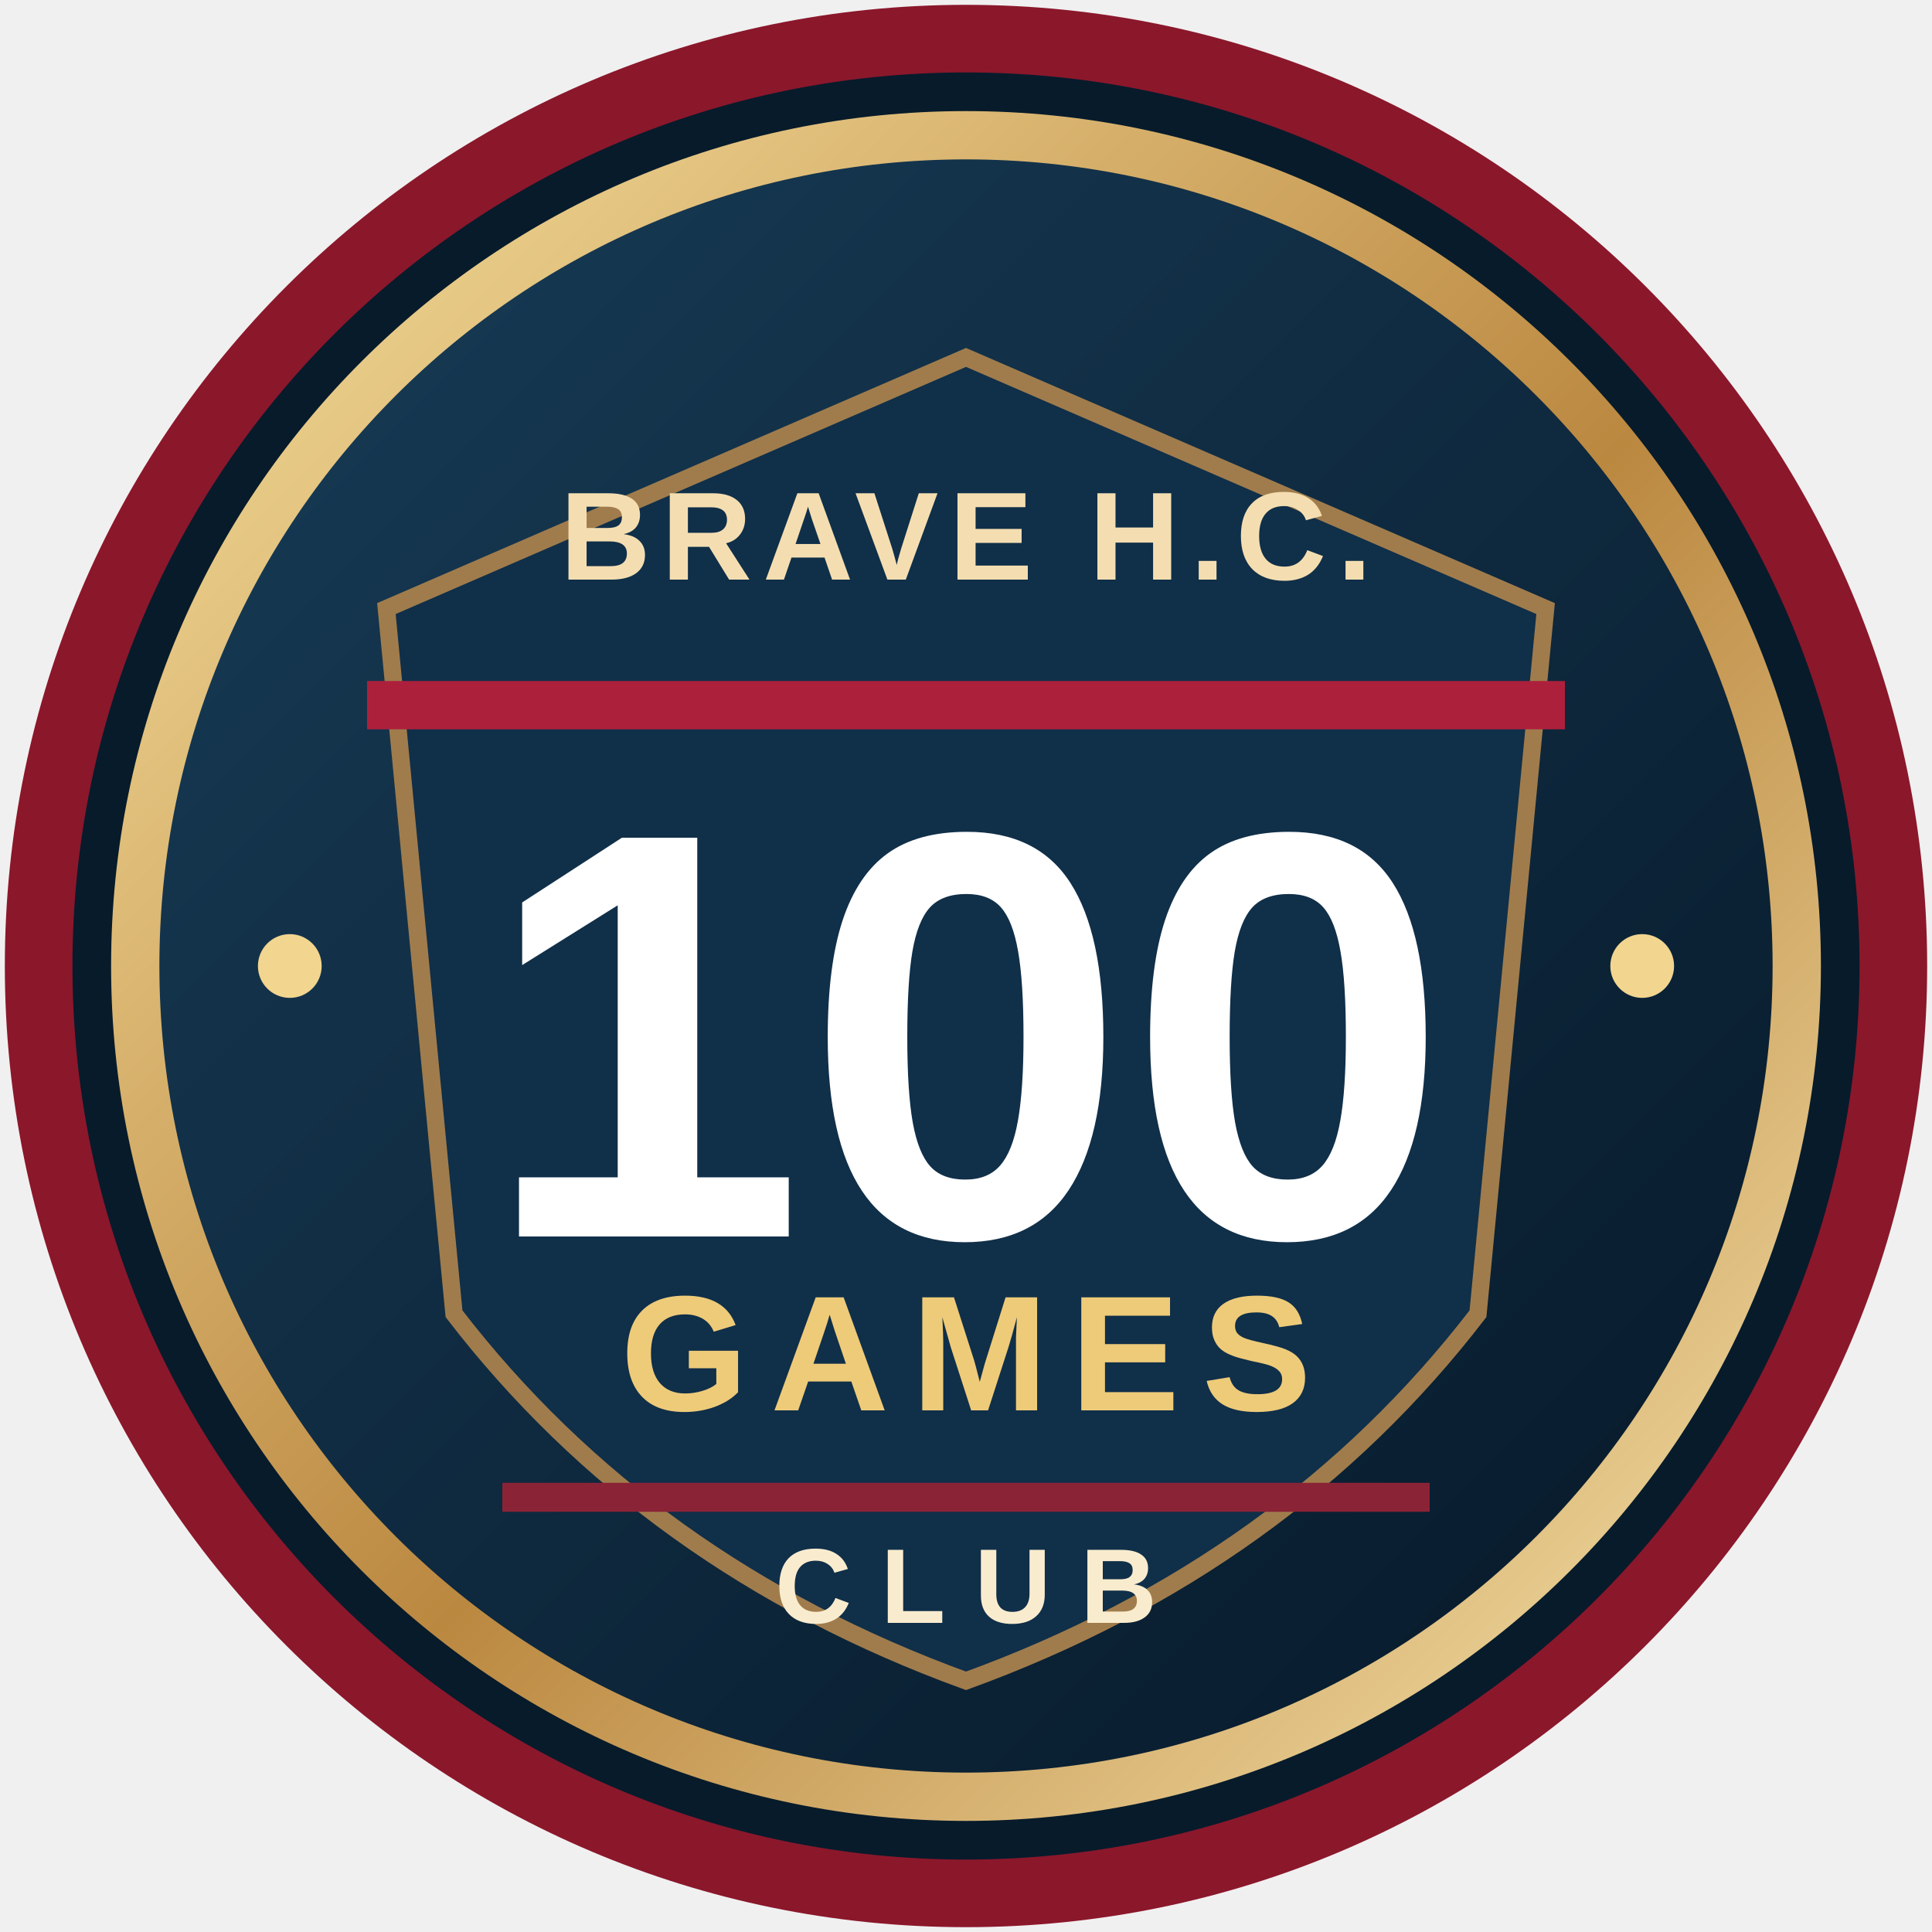
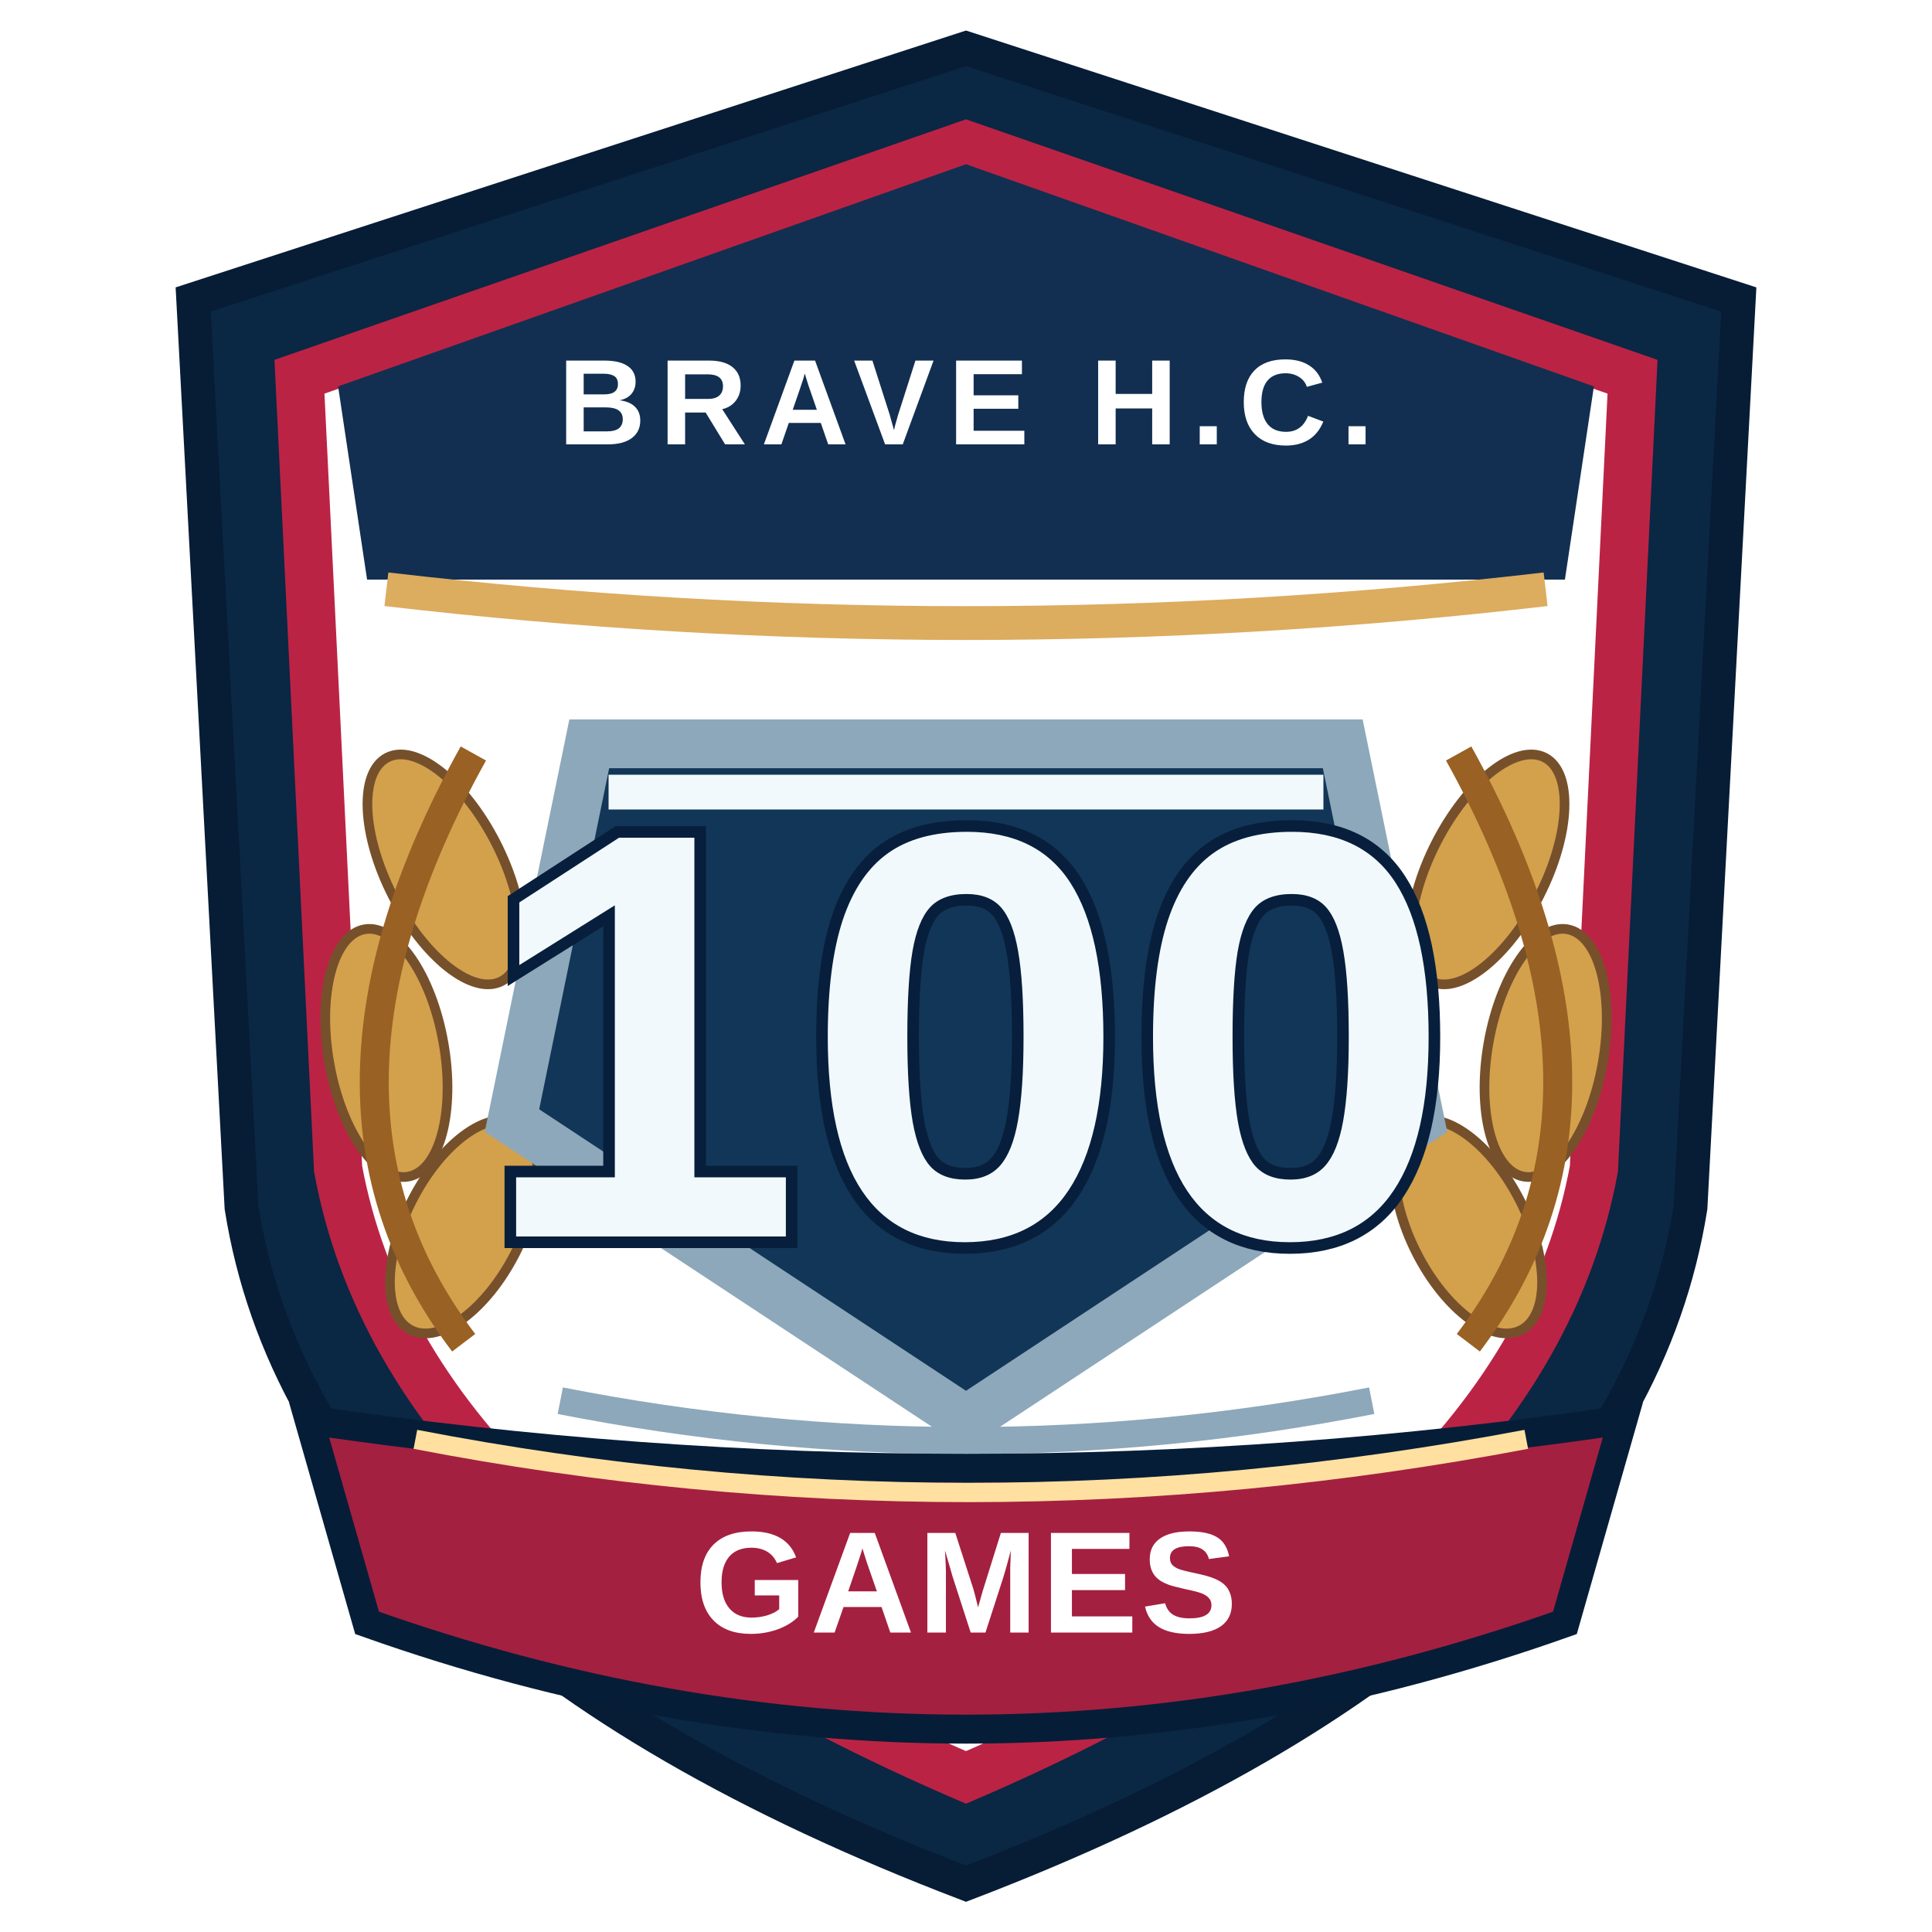
- <svg xmlns="http://www.w3.org/2000/svg" width="200" height="200" viewBox="0 0 200 200">
+ <svg xmlns="http://www.w3.org/2000/svg" viewBox="0 0 200 200" width="200" height="200">
  <defs>
-     <linearGradient id="badge" x1="0" y1="0" x2="1" y2="1">
-       <stop stop-color="#183d58" />
-       <stop offset="1" stop-color="#061727" />
+     <linearGradient id="silver" x1="0" x2="1">
+       <stop stop-color="#637f99" />
+       <stop offset=".24" stop-color="#f8ffff" />
+       <stop offset=".53" stop-color="#9babbb" />
+       <stop offset=".77" stop-color="#fff" />
+       <stop offset="1" stop-color="#50677c" />
    </linearGradient>
-     <linearGradient id="gold" x1="0" y1="0" x2="1" y2="1">
-       <stop stop-color="#f7e1a0" />
-       <stop offset=".54" stop-color="#bb8840" />
-       <stop offset="1" stop-color="#f8e5ad" />
+     <linearGradient id="gold" x1="0" x2="1">
+       <stop stop-color="#8a561f" />
+       <stop offset=".28" stop-color="#ffe4a2" />
+       <stop offset=".58" stop-color="#bd832d" />
+       <stop offset=".83" stop-color="#ffebae" />
+       <stop offset="1" stop-color="#805021" />
    </linearGradient>
  </defs>
-   <circle cx="100" cy="100" r="96" fill="#071b2b" stroke="#8b172b" stroke-width="7" />
-   <circle cx="100" cy="100" r="86" fill="url(#badge)" stroke="url(#gold)" stroke-width="5" />
-   <path d="M40 63 L100 37 L160 63 L153 136 Q133 162 100 174 Q67 162 47 136 Z" fill="#102f49" stroke="#a07c4c" stroke-width="1.8" />
-   <text x="100" y="60" fill="#f4deb1" font-size="13" font-family="Arial,sans-serif" font-weight="bold" letter-spacing="1.1" text-anchor="middle">BRAVE H.C.</text>
-   <path d="M38 73 H162" stroke="#ad203c" stroke-width="5" />
-   <text x="100" y="128" text-anchor="middle" font-family="Arial,sans-serif" font-size="60" font-weight="900" fill="#ffffff">100</text>
-   <text x="100" y="146" text-anchor="middle" font-family="Arial,sans-serif" font-size="17" letter-spacing="2.3" font-weight="bold" fill="#eecb79">GAMES</text>
-   <path d="M52 155 H148" stroke="#8b2336" stroke-width="3" />
-   <text x="100" y="168" text-anchor="middle" font-family="Arial,sans-serif" font-size="11" letter-spacing="3" font-weight="bold" fill="#f9ecce">CLUB</text>
-   <circle cx="30" cy="100" r="3.3" fill="#f2d58f" />
-   <circle cx="170" cy="100" r="3.3" fill="#f2d58f" />
+   <rect width="200" height="200" fill="#ffffff" />
+   <path d="M100 5 L180 31 L175 125 Q168 169 100 195 Q32 169 25 125 L20 31 Z" fill="#0a2744" stroke="#071c35" stroke-width="3.5" />
+   <path d="M100 15 L169 39 L165 121 Q158 159 100 184 Q42 159 35 121 L31 39 Z" fill="#ffffff" stroke="#bb2344" stroke-width="5" />
+   <path d="M35 40 L100 17 L165 40 L162 60 L38 60 Z" fill="#122f51" />
+   <text x="100" y="46" font-family="Arial,sans-serif" font-size="12.6" font-weight="900" letter-spacing="1.4" text-anchor="middle" fill="#fff">BRAVE H.C.</text>
+   <path d="M40 61 Q100 68 160 61" stroke="#dcac5f" stroke-width="3.5" fill="none" />
+   <g fill="#d3a04c" stroke="#76502b" stroke-width="1">
+     <ellipse cx="46" cy="90" rx="6" ry="13" transform="rotate(-27 46 90)" />
+     <ellipse cx="40" cy="109" rx="6" ry="13" transform="rotate(-10 40 109)" />
+     <ellipse cx="48" cy="127" rx="6" ry="12" transform="rotate(27 48 127)" />
+     <ellipse cx="154" cy="90" rx="6" ry="13" transform="rotate(27 154 90)" />
+     <ellipse cx="160" cy="109" rx="6" ry="13" transform="rotate(10 160 109)" />
+     <ellipse cx="152" cy="127" rx="6" ry="12" transform="rotate(-27 152 127)" />
+   </g>
+   <path d="M48 139 Q29 114 49 78 M152 139 Q171 114 151 78" stroke="#996123" stroke-width="3" fill="none" />
+   <path d="M61 77 L139 77 L147 116 L100 147 L53 116 Z" fill="#123657" stroke="#8da8ba" stroke-width="5.05" />
+   <path d="M63 82 H137" stroke="#f1f9fc" stroke-width="3.6" />
+   <text x="100" y="128" text-anchor="middle" font-family="Arial,sans-serif" font-size="60" font-weight="900" fill="#f1f9fc" stroke="#071f3c" stroke-width="2.4" paint-order="stroke" letter-spacing=".3">100</text>
+   <path d="M58 145 Q100 153.25 142 145" fill="none" stroke="#8da8ba" stroke-width="2.8" />
+   <path d="M32 147 Q100 157 168 147 L162 168 Q100 190 38 168 Z" fill="#a42040" stroke="#061d38" stroke-width="3" />
+   <path d="M43 149 Q100 160 158 149" fill="none" stroke="#ffe0a0" stroke-width="2" />
+   <text x="100" y="169" text-anchor="middle" font-family="Arial,sans-serif" font-size="15" font-weight="900" fill="#fff" stroke="none" stroke-width="0" paint-order="stroke" letter-spacing=".3">GAMES</text>
</svg>
